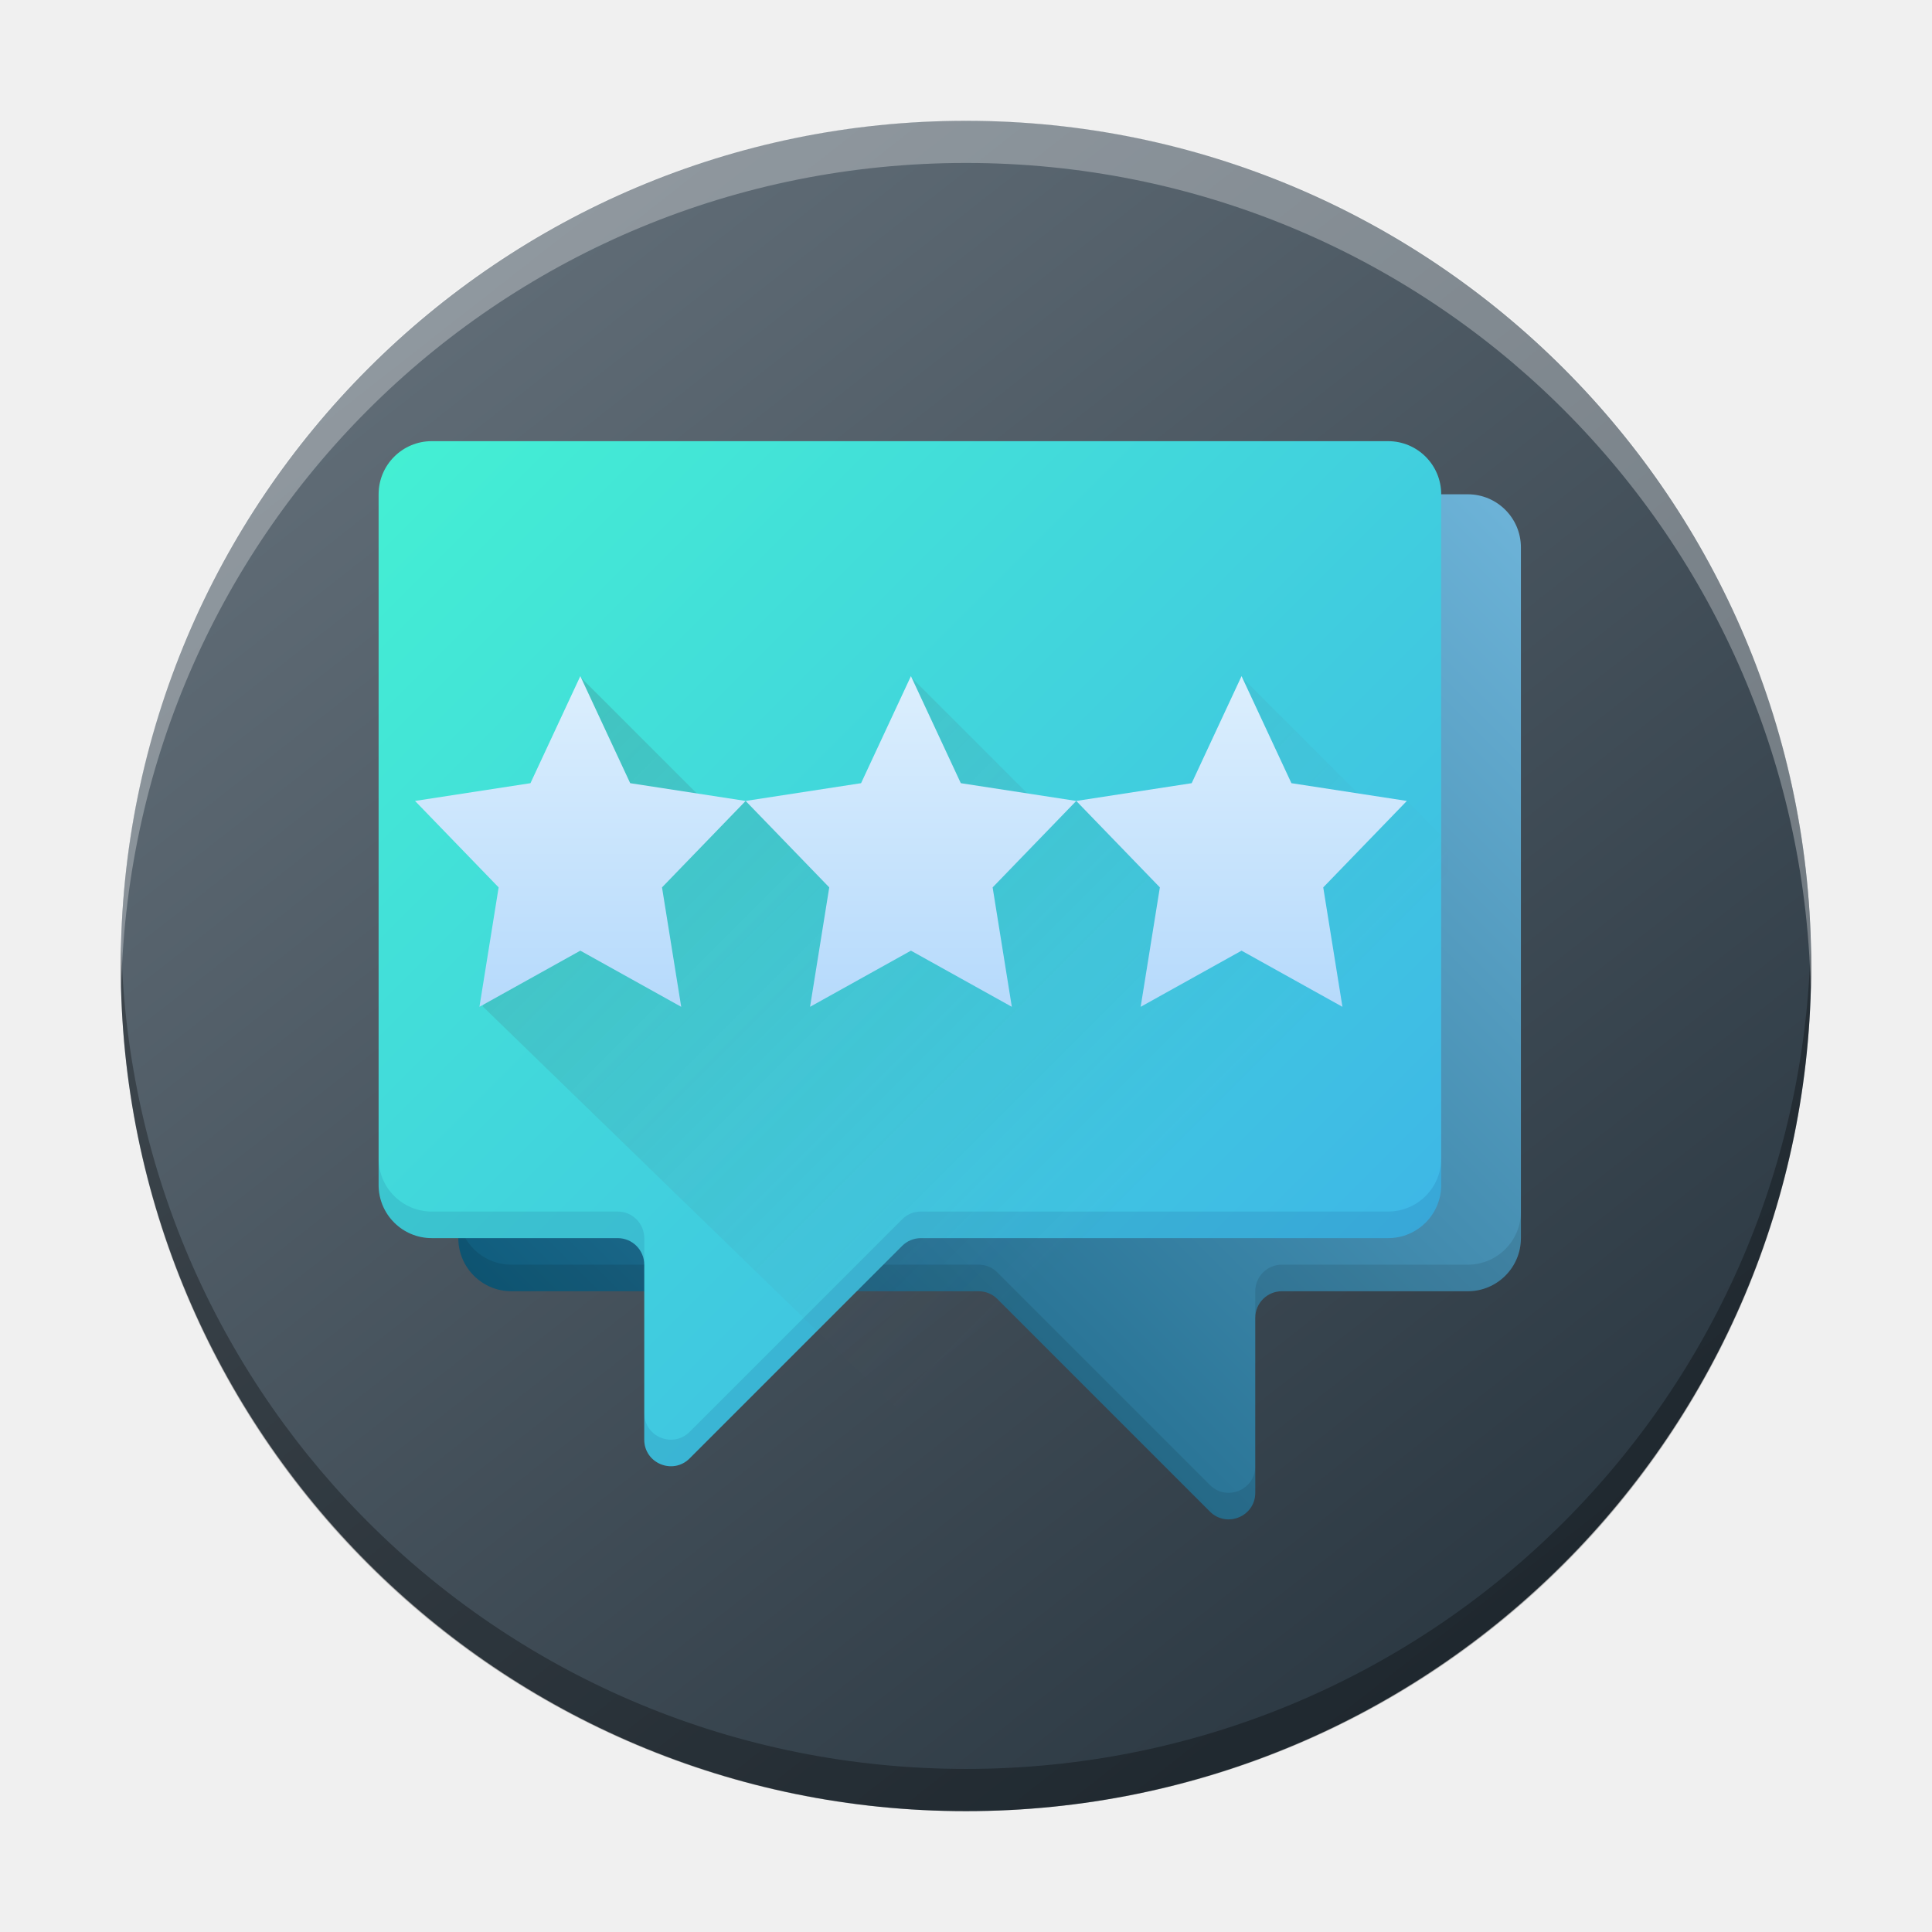
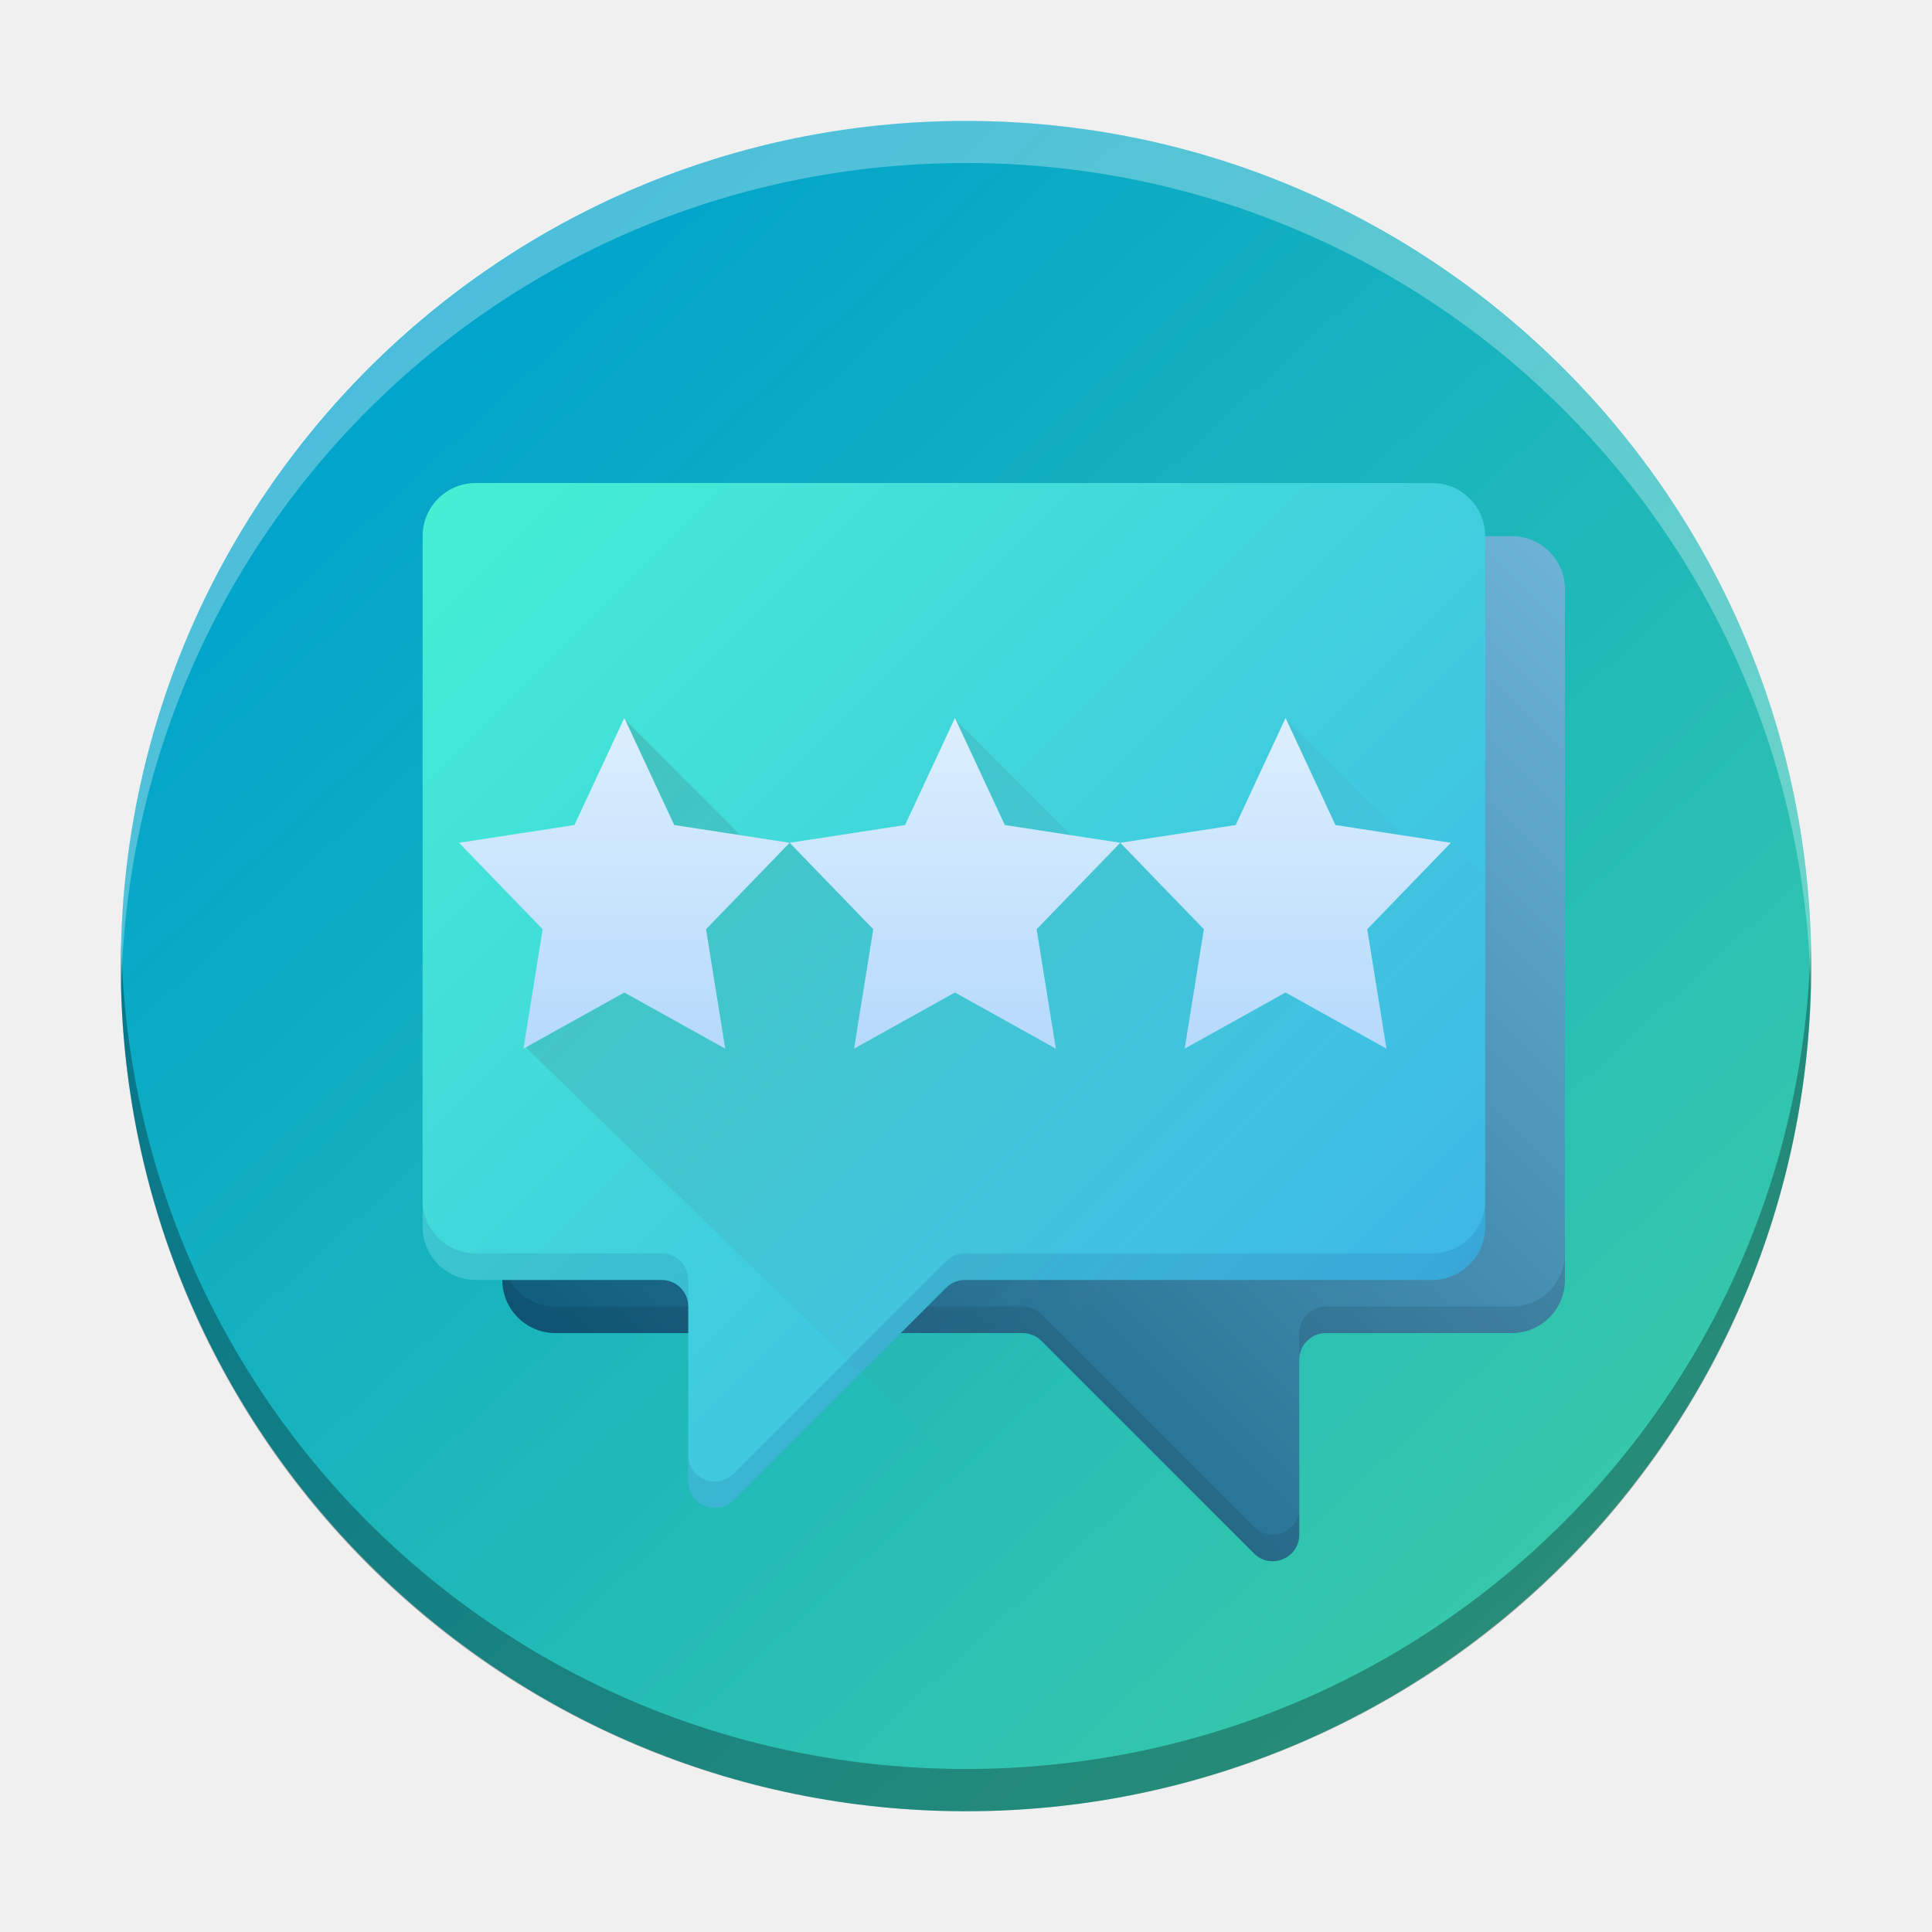
<svg xmlns="http://www.w3.org/2000/svg" xmlns:xlink="http://www.w3.org/1999/xlink" width="32" height="32" version="1.1" id="svg34">
  <defs id="defs22">
    <linearGradient id="A" y1="520.798" x1="393.571" y2="534.798" x2="407.571" gradientUnits="userSpaceOnUse" gradientTransform="translate(-425.5671,-545.3902)">
      <stop stop-color="#383e51" id="stop2" />
      <stop offset="1" stop-color="#655c6f" stop-opacity="0" id="stop4" />
    </linearGradient>
    <linearGradient id="B" y1="545.798" y2="517.798" x2="0" gradientUnits="userSpaceOnUse" gradientTransform="translate(-425.5671,-545.3902)">
      <stop stop-color="#197cf1" id="stop7" />
      <stop offset="1" stop-color="#20bcfa" id="stop9" />
    </linearGradient>
    <linearGradient id="C" y1="547.798" y2="519.798" x2="801.143" x1="801.143" gradientUnits="userSpaceOnUse" gradientTransform="translate(-425.5671,-545.3902)">
      <stop stop-color="#42a603" id="stop12" />
      <stop offset="1" stop-color="#78da06" id="stop14" />
    </linearGradient>
    <linearGradient id="D" x1="400.571" y1="542.798" x2="400.571" y2="517.798" gradientUnits="userSpaceOnUse" gradientTransform="translate(-425.5671,-545.3902)">
      <stop stop-color="#7cbaf8" id="stop17" />
      <stop offset="1" stop-color="#f4fcff" id="stop19" />
    </linearGradient>
-     <linearGradient gradientTransform="matrix(0.6999708,0,0,0.6999311,-301.9879,-350.6239)" gradientUnits="userSpaceOnUse" x2="426.695" y2="499.921" y1="547.675" id="a-6" x1="389.32">
+     <linearGradient gradientTransform="matrix(0.6999708,0,0,0.6999311,-253.101,-355.0871)" gradientUnits="userSpaceOnUse" x2="426.695" y2="499.921" y1="547.675" id="a-6" x1="389.32">
      <stop stop-color="#18222a" style="stop-color:#1e2b35;stop-opacity:1" id="stop216" />
      <stop stop-color="#566069" offset="1" style="stop-color:#6d7983;stop-opacity:1" id="stop218" />
    </linearGradient>
-     <linearGradient id="paint0_linear-3" x1="51" y1="10" x2="11" y2="50" gradientUnits="userSpaceOnUse" gradientTransform="matrix(0.4399976,0,0,0.4399976,2.75109,3.786743)">
+     <linearGradient id="paint0_linear-3" x1="51" y1="10" x2="11" y2="50" gradientUnits="userSpaceOnUse" gradientTransform="matrix(0.4399976,0,0,0.4399976,-3.245559,-34.79775)">
      <stop stop-color="#6EB4D9" id="stop229" />
      <stop offset="1" stop-color="#004E6E" id="stop231" />
    </linearGradient>
-     <linearGradient id="paint1_linear-6" x1="8" y1="8" x2="48" y2="48" gradientUnits="userSpaceOnUse" gradientTransform="matrix(0.4399976,0,0,0.4399976,2.75109,3.786743)">
+     <linearGradient id="paint1_linear-6" x1="8" y1="8" x2="48" y2="48" gradientUnits="userSpaceOnUse" gradientTransform="matrix(0.4399976,0,0,0.4399976,-3.245559,-34.79775)">
      <stop stop-color="#44F0D3" id="stop234" />
      <stop offset="1" stop-color="#3DAEE9" id="stop236" />
    </linearGradient>
    <linearGradient id="paint2_linear-7" x1="43" y1="18" x2="19.585" y2="-11.268" gradientUnits="userSpaceOnUse" gradientTransform="matrix(0.4399976,0,0,0.4399976,2.75109,3.786743)">
      <stop stop-color="#D1D5D9" id="stop239" />
      <stop offset="1" stop-color="#FCFFFF" id="stop241" />
    </linearGradient>
    <linearGradient id="paint3_linear-5" x1="38" y1="25" x2="14.02" y2="0.021" gradientUnits="userSpaceOnUse" gradientTransform="matrix(0.4399976,0,0,0.4399976,2.75109,3.786743)">
      <stop stop-color="#D1D5D9" id="stop244" />
      <stop offset="1" stop-color="#FCFFFF" id="stop246" />
    </linearGradient>
    <linearGradient id="paint4_linear-3" x1="33" y1="32" x2="9.393" y2="12.328" gradientUnits="userSpaceOnUse" gradientTransform="matrix(0.4399976,0,0,0.4399976,2.75109,3.786743)">
      <stop stop-color="#D1D5D9" id="stop249" />
      <stop offset="1" stop-color="#FCFFFF" id="stop251" />
    </linearGradient>
-     <linearGradient xlink:href="#A" id="linearGradient1000" gradientUnits="userSpaceOnUse" gradientTransform="matrix(0.6845426,0,0,0.6845426,-259.8039,-346.6648)" x1="393.571" y1="520.798" x2="407.571" y2="534.798" />
-     <linearGradient xlink:href="#D" id="linearGradient1002" gradientUnits="userSpaceOnUse" gradientTransform="matrix(0.6845426,0,0,0.6845426,-259.8039,-346.6648)" x1="400.571" y1="542.798" x2="400.571" y2="517.798" />
+     <linearGradient id="paint0_linear-3-3" x1="51" y1="10" x2="11" y2="50" gradientUnits="userSpaceOnUse" gradientTransform="matrix(0.4399976,0,0,0.4399976,81.36824,-32.33127)">
+       <stop stop-color="#6EB4D9" id="stop229-6" />
+       <stop offset="1" stop-color="#004E6E" id="stop231-7" />
+     </linearGradient>
+     <linearGradient id="paint1_linear-6-5" x1="8" y1="8" x2="48" y2="48" gradientUnits="userSpaceOnUse" gradientTransform="matrix(0.4399976,0,0,0.4399976,81.36824,-32.33127)">
+       <stop stop-color="#44F0D3" id="stop234-3" />
+       <stop offset="1" stop-color="#3DAEE9" id="stop236-5" />
+     </linearGradient>
+     <linearGradient id="paint2_linear-7-6" x1="43" y1="18" x2="19.585" y2="-11.268" gradientUnits="userSpaceOnUse" gradientTransform="matrix(0.4399976,0,0,0.4399976,81.36824,-32.33127)">
+       <stop stop-color="#D1D5D9" id="stop239-2" />
+       <stop offset="1" stop-color="#FCFFFF" id="stop241-9" />
+     </linearGradient>
+     <linearGradient id="paint3_linear-5-1" x1="38" y1="25" x2="14.02" y2="0.021" gradientUnits="userSpaceOnUse" gradientTransform="matrix(0.4399976,0,0,0.4399976,81.36824,-32.33127)">
+       <stop stop-color="#D1D5D9" id="stop244-2" />
+       <stop offset="1" stop-color="#FCFFFF" id="stop246-7" />
+     </linearGradient>
+     <linearGradient id="paint4_linear-3-0" x1="33" y1="32" x2="9.393" y2="12.328" gradientUnits="userSpaceOnUse" gradientTransform="matrix(0.4399976,0,0,0.4399976,81.36824,-32.33127)">
+       <stop stop-color="#D1D5D9" id="stop249-9" />
+       <stop offset="1" stop-color="#FCFFFF" id="stop251-3" />
+     </linearGradient>
+     <linearGradient xlink:href="#linearGradient930" id="linearGradient932" x1="-26.023" y1="25.793" x2="-7.026" y2="5.238" gradientUnits="userSpaceOnUse" gradientTransform="translate(0.00101001)" />
+     <linearGradient id="linearGradient930">
+       <stop style="stop-color:#37c8ab;stop-opacity:1" offset="0" id="stop926" />
+       <stop style="stop-color:#00a3cc;stop-opacity:1;" offset="1" id="stop928" />
+     </linearGradient>
+     <linearGradient id="paint0_linear-3-7" x1="51" y1="10" x2="11" y2="50" gradientUnits="userSpaceOnUse" gradientTransform="matrix(0.4399976,0,0,0.4399976,52.62648,-6.337006)">
+       <stop stop-color="#6EB4D9" id="stop229-9" />
+       <stop offset="1" stop-color="#004E6E" id="stop231-2" />
+     </linearGradient>
+     <linearGradient id="paint1_linear-6-0" x1="8" y1="8" x2="48" y2="48" gradientUnits="userSpaceOnUse" gradientTransform="matrix(0.4399976,0,0,0.4399976,52.62648,-6.337006)">
+       <stop stop-color="#44F0D3" id="stop234-2" />
+       <stop offset="1" stop-color="#3DAEE9" id="stop236-3" />
+     </linearGradient>
+     <linearGradient id="paint2_linear-7-7" x1="43" y1="18" x2="19.585" y2="-11.268" gradientUnits="userSpaceOnUse" gradientTransform="matrix(0.4399976,0,0,0.4399976,52.62648,-6.337006)">
+       <stop stop-color="#D1D5D9" id="stop239-5" />
+       <stop offset="1" stop-color="#FCFFFF" id="stop241-92" />
+     </linearGradient>
+     <linearGradient id="paint3_linear-5-2" x1="38" y1="25" x2="14.02" y2="0.021" gradientUnits="userSpaceOnUse" gradientTransform="matrix(0.4399976,0,0,0.4399976,52.62648,-6.337006)">
+       <stop stop-color="#D1D5D9" id="stop244-8" />
+       <stop offset="1" stop-color="#FCFFFF" id="stop246-9" />
+     </linearGradient>
+     <linearGradient id="paint4_linear-3-7" x1="33" y1="32" x2="9.393" y2="12.328" gradientUnits="userSpaceOnUse" gradientTransform="matrix(0.4399976,0,0,0.4399976,52.62648,-6.337006)">
+       <stop stop-color="#D1D5D9" id="stop249-3" />
+       <stop offset="1" stop-color="#FCFFFF" id="stop251-6" />
+     </linearGradient>
+     <linearGradient xlink:href="#paint0_linear-3" id="linearGradient2145" gradientUnits="userSpaceOnUse" gradientTransform="matrix(0.4399976,0,0,0.4399976,3.480021,4.480016)" x1="51" y1="10" x2="11" y2="50" />
+     <linearGradient xlink:href="#paint1_linear-6" id="linearGradient2147" gradientUnits="userSpaceOnUse" gradientTransform="matrix(0.4399976,0,0,0.4399976,3.480021,4.480016)" x1="8" y1="8" x2="48" y2="48" />
+     <linearGradient xlink:href="#A" id="linearGradient2149" gradientUnits="userSpaceOnUse" gradientTransform="matrix(0.6845426,0,0,0.6845426,-259.075,-345.9716)" x1="393.571" y1="520.798" x2="407.571" y2="534.798" />
+     <linearGradient xlink:href="#D" id="linearGradient2151" gradientUnits="userSpaceOnUse" gradientTransform="matrix(0.6845426,0,0,0.6845426,-259.075,-345.9716)" x1="400.571" y1="542.798" x2="400.571" y2="517.798" />
  </defs>
-   <rect width="27.999" x="-29.999" y="2.001" rx="13.999" height="27.997" transform="scale(-1,1)" style="display:inline;overflow:visible;fill:url(#a-6);stroke-width:1.96;stroke-opacity:0.55" id="rect223" ry="13.999" />
-   <path style="display:inline;overflow:visible;opacity:0.3;fill:#000000;fill-opacity:1;stroke-width:1.96;stroke-opacity:0.55" d="m 2.008,15.65 c -0.003,0.117 -0.008,0.233 -0.008,0.35 0,7.755 6.244,13.999 13.999,13.999 7.756,0 13.999,-6.243 13.999,-13.999 0,-0.117 -0.005,-0.233 -0.008,-0.35 -0.185,7.592 -6.356,13.649 -13.991,13.649 -7.638,0 -13.806,-6.057 -13.991,-13.649" id="path225" />
-   <path d="m 2.008,16.347 c -0.003,-0.117 -0.008,-0.232 -0.008,-0.35 0,-7.755 6.244,-13.999 13.999,-13.999 7.756,0 13.999,6.243 13.999,13.999 0,0.117 -0.005,0.233 -0.008,0.35 C 29.805,8.755 23.634,2.699 15.999,2.699 c -7.638,0 -13.806,6.057 -13.991,13.649" style="display:inline;overflow:visible;opacity:0.3;fill:#ffffff;fill-opacity:1;stroke-width:1.96;stroke-opacity:0.55" id="path229" />
-   <path d="m 25.191,9.067 c 0,-0.486 -0.394,-0.88 -0.88,-0.88 H 8.471 c -0.486,0 -0.88,0.394 -0.88,0.88 V 20.507 c 0,0.486 0.394,0.88 0.88,0.88 H 16.209 c 0.117,0 0.229,0.046 0.311,0.129 l 3.52,3.52 c 0.277,0.277 0.751,0.081 0.751,-0.311 v -2.898 c 0,-0.243 0.197,-0.44 0.44,-0.44 h 3.08 c 0.486,0 0.88,-0.394 0.88,-0.88 z" id="path209" style="fill:url(#paint0_linear-3);stroke-width:0.44" />
-   <path fill-rule="evenodd" clip-rule="evenodd" d="m 7.591,20.067 v 0.44 c 0,0.486 0.394,0.88 0.88,0.88 H 16.209 c 0.117,0 0.229,0.046 0.311,0.129 l 3.52,3.52 c 0.277,0.277 0.751,0.081 0.751,-0.311 v -0.44 c 0,0.392 -0.474,0.588 -0.751,0.311 l -3.52,-3.52 c -0.082,-0.083 -0.194,-0.129 -0.311,-0.129 H 8.471 c -0.486,0 -0.88,-0.394 -0.88,-0.88 z m 13.2,1.76 c 0,-0.243 0.197,-0.44 0.44,-0.44 h 3.08 c 0.486,0 0.88,-0.394 0.88,-0.88 v -0.44 c 0,0.486 -0.394,0.88 -0.88,0.88 h -3.08 c -0.243,0 -0.44,0.197 -0.44,0.44 z" fill="#000405" fill-opacity="0.1" id="path211" style="stroke-width:0.44" />
-   <path d="m 6.271,8.187 c 0,-0.486 0.394,-0.88 0.88,-0.88 H 22.991 c 0.486,0 0.88,0.394 0.88,0.88 V 19.627 c 0,0.486 -0.394,0.88 -0.88,0.88 h -7.738 c -0.117,0 -0.229,0.046 -0.311,0.129 l -3.52,3.52 c -0.277,0.277 -0.751,0.081 -0.751,-0.311 v -2.898 c 0,-0.243 -0.197,-0.44 -0.44,-0.44 H 7.151 c -0.486,0 -0.88,-0.394 -0.88,-0.88 z" id="path213" style="fill:url(#paint1_linear-6);stroke-width:0.44" />
-   <path fill-rule="evenodd" clip-rule="evenodd" d="m 6.271,19.187 v 0.44 c 0,0.486 0.394,0.88 0.88,0.88 h 3.08 c 0.243,0 0.44,0.197 0.44,0.44 v -0.44 c 0,-0.243 -0.197,-0.44 -0.44,-0.44 H 7.151 c -0.486,0 -0.88,-0.394 -0.88,-0.88 z m 4.4,4.218 v 0.44 c 0,0.392 0.474,0.588 0.751,0.311 l 3.52,-3.52 c 0.082,-0.083 0.194,-0.129 0.311,-0.129 h 7.738 c 0.486,0 0.88,-0.394 0.88,-0.88 v -0.44 c 0,0.486 -0.394,0.88 -0.88,0.88 h -7.738 c -0.117,0 -0.229,0.046 -0.311,0.129 l -3.52,3.52 c -0.277,0.277 -0.751,0.081 -0.751,-0.311 z" fill="#031c5a" fill-opacity="0.1" id="path215" style="stroke-width:0.44" />
-   <path d="m 7.997,16.671 7.776,7.548 H 23.988 V 13.951 l -0.685,-0.685 h -0.685 l -2.054,-2.054 v 2.054 h -3.423 l -2.054,-2.054 v 2.054 H 11.666 L 9.612,11.213 Z" opacity="0.2" fill="url(#A)" fill-rule="evenodd" id="path28-3" style="fill:url(#linearGradient1000);stroke-width:0.685" />
-   <path d="M 9.612,11.199 8.786,12.972 6.874,13.266 l 1.385,1.432 -0.318,1.978 1.671,-0.93 1.671,0.93 -0.318,-1.978 1.385,-1.432 -1.912,-0.294 z m 2.738,2.067 1.385,1.432 -0.318,1.978 1.671,-0.93 1.671,0.93 -0.318,-1.978 1.385,-1.432 -1.912,-0.294 -0.826,-1.773 -0.826,1.773 z m 5.476,0 1.385,1.432 -0.318,1.978 1.671,-0.93 1.671,0.93 -0.318,-1.978 1.385,-1.432 -1.912,-0.294 -0.826,-1.773 -0.826,1.773 z" id="path30-5" style="fill:url(#linearGradient1002);stroke-width:0.685" />
+   <rect width="27.999" x="-30" y="2.003" rx="13.999" height="27.997" transform="scale(-1,1)" id="rect223" ry="13.999" style="fill:url(#linearGradient932);fill-opacity:1" />
+   <path style="display:inline;overflow:visible;opacity:0.3;fill:#000000;fill-opacity:1;stroke-width:1.96;stroke-opacity:0.55" d="M 2.008,15.651 C 2.006,15.768 2,15.884 2,16.001 2,23.757 8.244,30 15.999,30 c 7.756,0 13.999,-6.243 13.999,-13.999 0,-0.117 -0.005,-0.233 -0.008,-0.35 -0.185,7.592 -6.356,13.649 -13.991,13.649 -7.638,0 -13.806,-6.057 -13.991,-13.649" id="path225" />
+   <path d="M 2.008,16.349 C 2.006,16.232 2,16.117 2,15.999 2,8.243 8.244,2 15.999,2 c 7.756,0 13.999,6.243 13.999,13.999 0,0.117 -0.005,0.233 -0.008,0.35 C 29.806,8.757 23.635,2.7 15.999,2.7 c -7.638,0 -13.806,6.057 -13.991,13.649" style="display:inline;overflow:visible;opacity:0.3;fill:#ffffff;fill-opacity:1;stroke-width:1.96;stroke-opacity:0.55" id="path229" />
+   <path d="m 25.92,9.76 c 0,-0.486 -0.394,-0.88 -0.88,-0.88 H 9.2 c -0.486,0 -0.88,0.394 -0.88,0.88 v 11.44 c 0,0.486 0.394,0.88 0.88,0.88 h 7.738 c 0.117,0 0.229,0.046 0.311,0.129 l 3.52,3.52 c 0.277,0.277 0.751,0.081 0.751,-0.311 v -2.898 c 0,-0.243 0.197,-0.44 0.44,-0.44 h 3.08 c 0.486,0 0.88,-0.394 0.88,-0.88 z" id="path209-3" style="fill:url(#linearGradient2145);stroke-width:0.44" />
+   <path fill-rule="evenodd" clip-rule="evenodd" d="m 8.32,20.76 v 0.44 c 0,0.486 0.394,0.88 0.88,0.88 h 7.738 c 0.117,0 0.229,0.046 0.311,0.129 l 3.52,3.52 c 0.277,0.277 0.751,0.081 0.751,-0.311 v -0.44 c 0,0.392 -0.474,0.588 -0.751,0.311 l -3.52,-3.52 c -0.082,-0.083 -0.194,-0.129 -0.311,-0.129 H 9.2 c -0.486,0 -0.88,-0.394 -0.88,-0.88 z m 13.2,1.76 c 0,-0.243 0.197,-0.44 0.44,-0.44 h 3.08 c 0.486,0 0.88,-0.394 0.88,-0.88 V 20.76 c 0,0.486 -0.394,0.88 -0.88,0.88 h -3.08 c -0.243,0 -0.44,0.197 -0.44,0.44 z" fill="#000405" fill-opacity="0.1" id="path211-6" style="stroke-width:0.44" />
+   <path d="M 7,8.88 C 7,8.394 7.394,8 7.88,8 h 15.84 c 0.486,0 0.88,0.394 0.88,0.88 v 11.44 c 0,0.486 -0.394,0.88 -0.88,0.88 h -7.738 c -0.117,0 -0.229,0.046 -0.311,0.129 l -3.52,3.52 c -0.277,0.277 -0.751,0.081 -0.751,-0.311 v -2.898 c 0,-0.243 -0.197,-0.44 -0.44,-0.44 H 7.88 C 7.394,21.2 7,20.806 7,20.32 Z" id="path213-1" style="fill:url(#linearGradient2147);stroke-width:0.44" />
+   <path fill-rule="evenodd" clip-rule="evenodd" d="m 7,19.88 v 0.44 c 0,0.486 0.394,0.88 0.88,0.88 h 3.08 c 0.243,0 0.44,0.197 0.44,0.44 v -0.44 c 0,-0.243 -0.197,-0.44 -0.44,-0.44 H 7.88 C 7.394,20.76 7,20.366 7,19.88 Z m 4.4,4.218 v 0.44 c 0,0.392 0.474,0.588 0.751,0.311 l 3.52,-3.52 c 0.082,-0.083 0.194,-0.129 0.311,-0.129 h 7.738 c 0.486,0 0.88,-0.394 0.88,-0.88 v -0.44 c 0,0.486 -0.394,0.88 -0.88,0.88 h -7.738 c -0.117,0 -0.229,0.046 -0.311,0.129 l -3.52,3.52 c -0.277,0.277 -0.751,0.081 -0.751,-0.311 z" fill="#031c5a" fill-opacity="0.1" id="path215-0" style="stroke-width:0.44" />
+   <path d="m 8.726,17.364 7.776,7.548 H 24.716 V 14.644 L 24.032,13.96 h -0.685 l -2.054,-2.054 v 2.054 h -3.423 l -2.054,-2.054 v 2.054 h -3.423 l -2.054,-2.054 z" opacity="0.2" fill="url(#A)" fill-rule="evenodd" id="path28-3-6" style="fill:url(#linearGradient2149);stroke-width:0.685" />
+   <path d="m 10.341,11.892 -0.826,1.773 -1.912,0.294 1.385,1.432 -0.318,1.978 1.671,-0.93 1.671,0.93 -0.318,-1.978 1.385,-1.432 -1.912,-0.294 z m 2.738,2.067 1.385,1.432 -0.318,1.978 1.671,-0.93 1.671,0.93 -0.318,-1.978 1.385,-1.432 -1.912,-0.294 -0.826,-1.773 -0.826,1.773 z m 5.476,0 1.385,1.432 -0.318,1.978 1.671,-0.93 1.671,0.93 -0.318,-1.978 1.385,-1.432 -1.912,-0.294 -0.826,-1.773 -0.826,1.773 z" id="path30-5-3" style="fill:url(#linearGradient2151);stroke-width:0.685" />
</svg>
